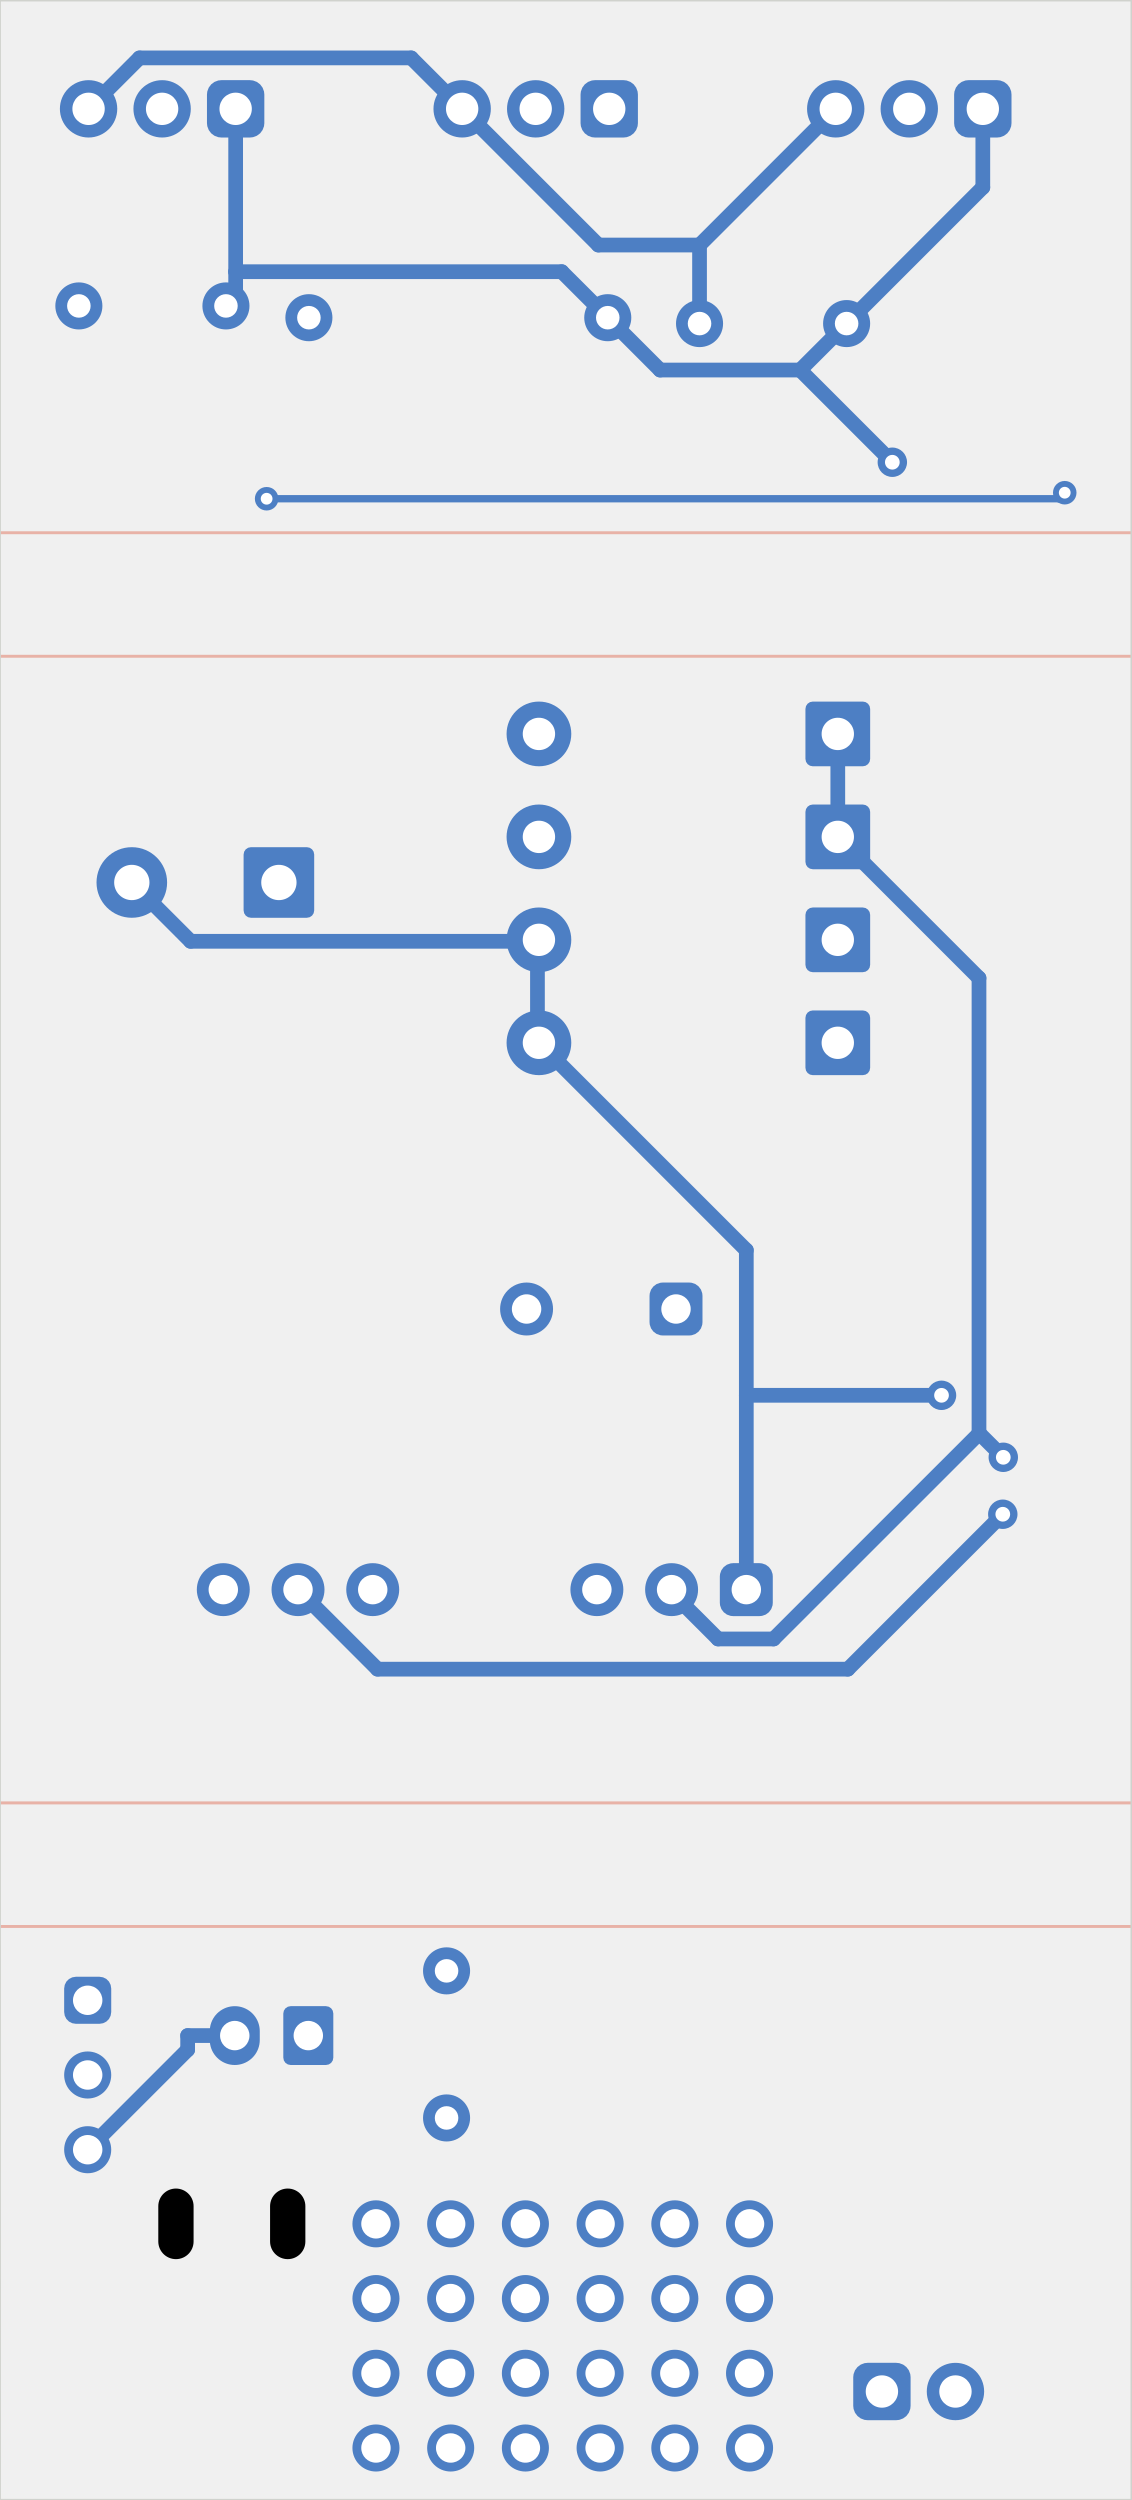
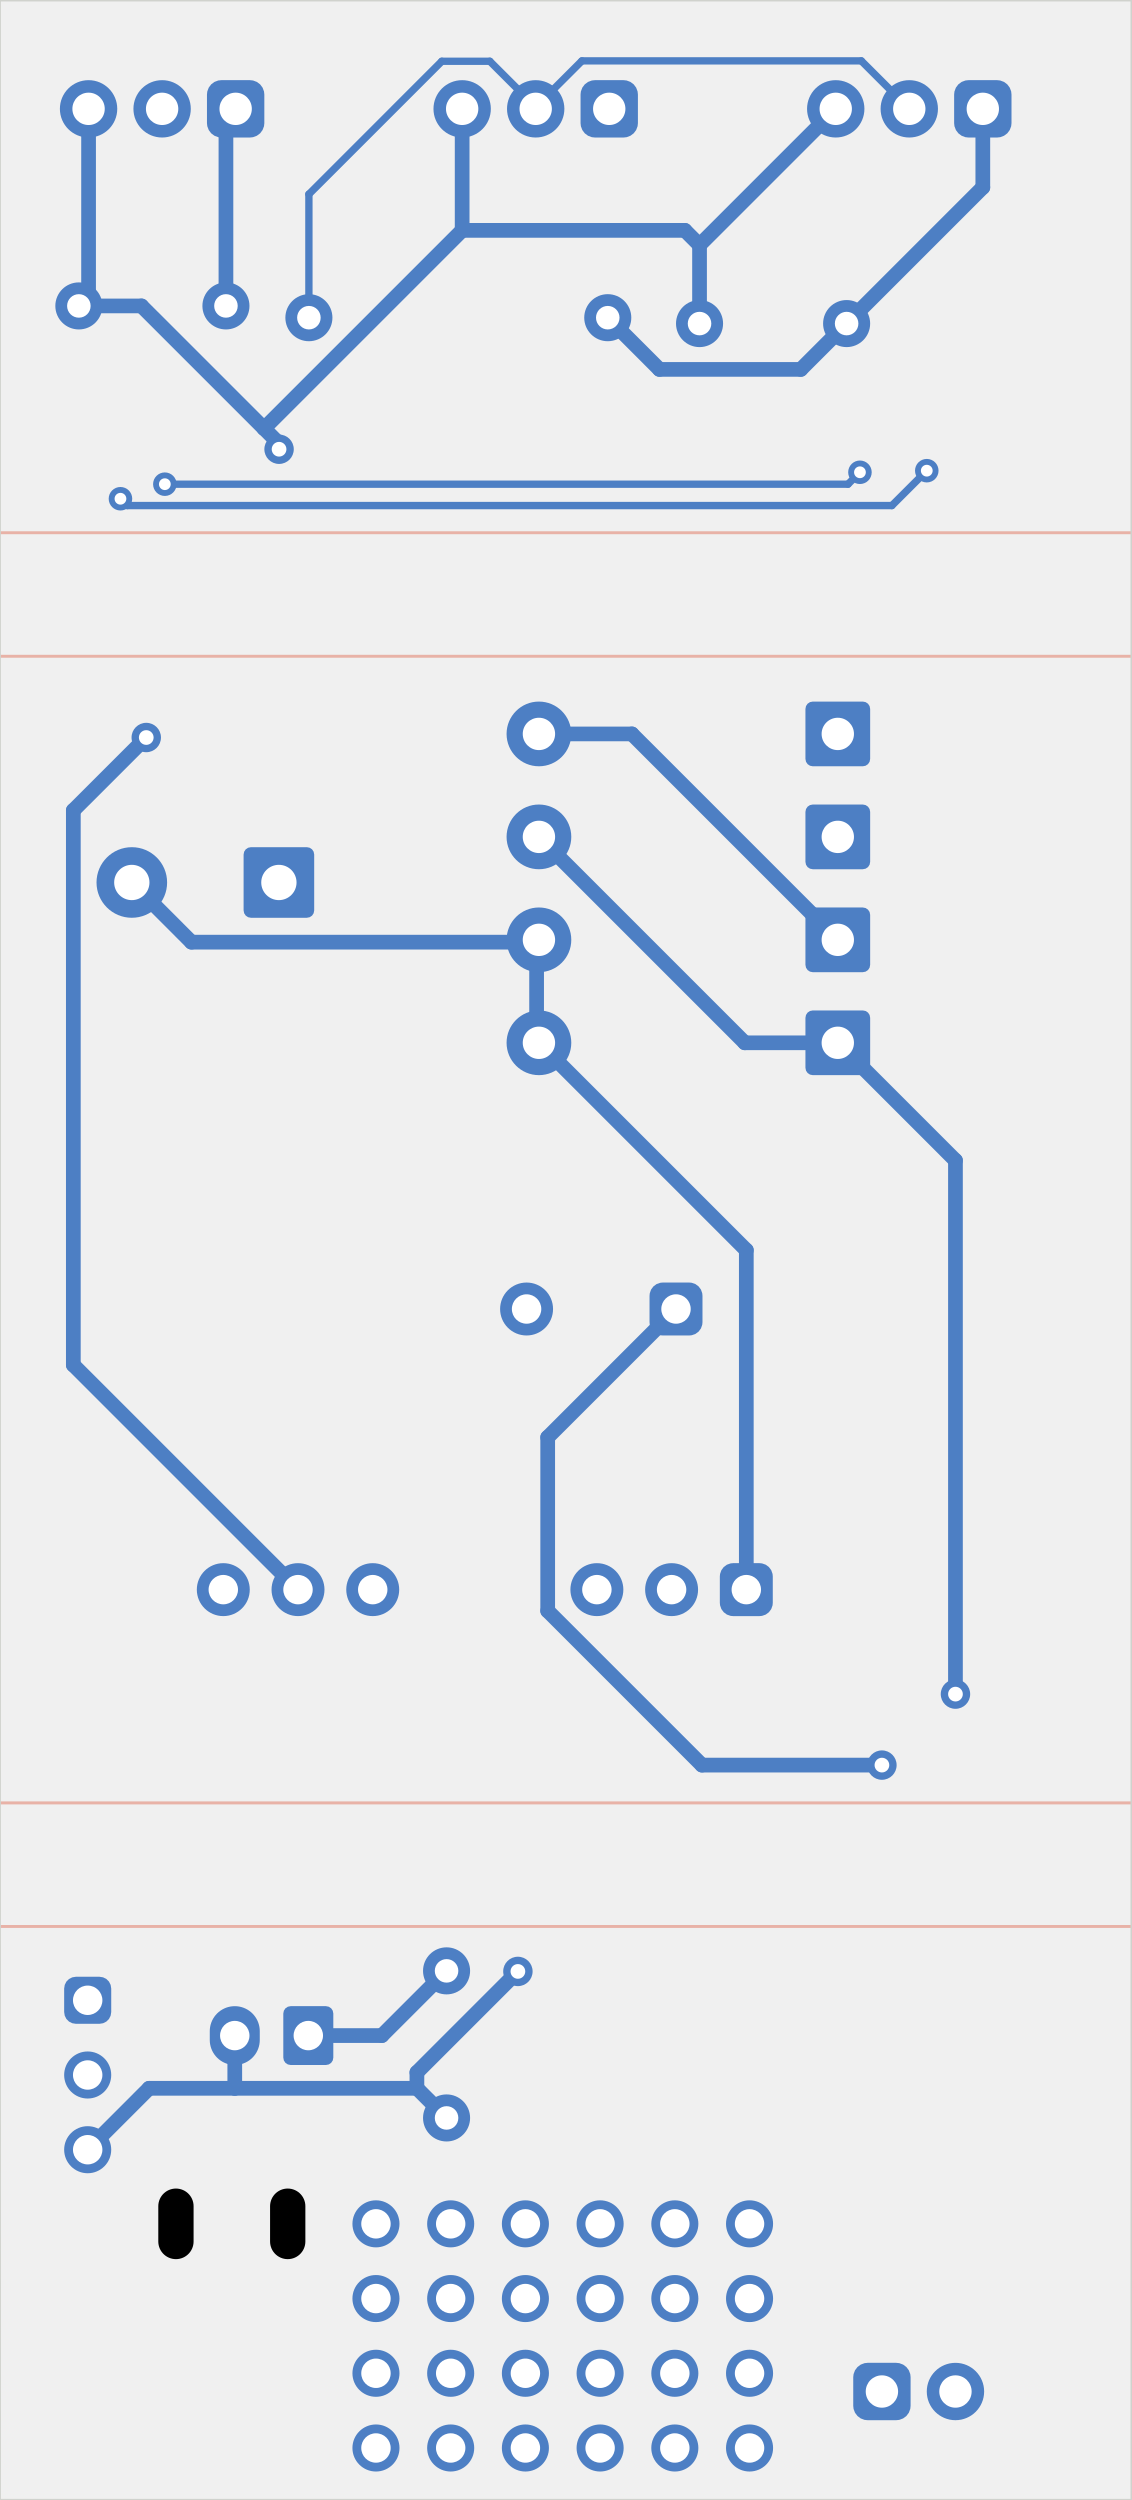
<svg xmlns="http://www.w3.org/2000/svg" version="1.1" width="38.481mm" height="84.988mm" viewBox="0 0 38.481 84.988">
  <g style="fill:#000000; fill-opacity:1;stroke:#000000; stroke-opacity:1; stroke-linecap:round; stroke-linejoin:round;" transform="translate(0 0) scale(1 1)">
- </g>
+     <path style="fill:#4D7FC4; fill-opacity:1; stroke:none;fill-rule:evenodd;" d="M 8.986,3.212 8.975,3.109 8.926,2.979 8.843,2.868 8.732,2.785 8.602,2.736 8.498,2.725 7.524,2.725 7.42,2.736 7.29,2.785 7.179,2.868 7.096,2.979 7.047,3.109 7.036,3.212 7.036,4.188 7.047,4.291 7.096,4.421 7.179,4.532 7.29,4.615 7.42,4.664 7.524,4.675 8.498,4.675 8.602,4.664 8.732,4.615 8.843,4.532 8.926,4.421 8.975,4.291 8.986,4.188 Z" />
+   </g>
  <g style="fill:#4D7FC4; fill-opacity:1; stroke:none;">
-     <circle cx="7.681" cy="10.4" r="0.8" />
-     <circle cx="2.681" cy="10.4" r="0.8" />
-     <path style="fill:#4D7FC4; fill-opacity:1; stroke:none;fill-rule:evenodd;" d="M 21.686,3.212 21.675,3.109 21.626,2.979 21.543,2.868 21.432,2.785 21.302,2.736 21.198,2.725 20.224,2.725 20.12,2.736 19.99,2.785 19.879,2.868 19.796,2.979 19.747,3.109 19.736,3.212 19.736,4.188 19.747,4.291 19.796,4.421 19.879,4.532 19.99,4.615 20.12,4.664 20.224,4.675 21.198,4.675 21.302,4.664 21.432,4.615 21.543,4.532 21.626,4.421 21.675,4.291 21.686,4.188 Z" />
-     <circle cx="18.211" cy="3.7" r="0.975" />
-     <circle cx="15.711" cy="3.7" r="0.975" />
+     <circle cx="5.511" cy="3.7" r="0.975" />
+     <circle cx="3.011" cy="3.7" r="0.975" />
+     <path style="fill:#4D7FC4; fill-opacity:1; stroke:none;fill-rule:evenodd;" d="M 3.781,67.6 3.761,67.476 3.705,67.365 3.616,67.276 3.505,67.22 3.381,67.2 2.581,67.2 2.457,67.22 2.346,67.276 2.257,67.365 2.201,67.476 2.181,67.6 2.181,68.4 2.201,68.524 2.257,68.635 2.346,68.724 2.457,68.78 2.581,68.8 3.381,68.8 3.505,68.78 3.616,68.724 3.705,68.635 3.761,68.524 3.781,68.4 Z" />
+     <circle cx="2.981" cy="70.54" r="0.8" />
+     <circle cx="2.981" cy="73.08" r="0.8" />
+     <circle cx="20.661" cy="10.8" r="0.8" />
+     <circle cx="10.501" cy="10.8" r="0.8" />
+     <path style="fill:#4D7FC4; fill-opacity:1; stroke:none;fill-rule:evenodd;" d="M 29.581,24.1 29.562,24.004 29.508,23.923 29.427,23.869 29.331,23.85 27.631,23.85 27.535,23.869 27.454,23.923 27.4,24.004 27.381,24.1 27.381,25.8 27.4,25.896 27.454,25.977 27.535,26.031 27.631,26.05 29.331,26.05 29.427,26.031 29.508,25.977 29.562,25.896 29.581,25.8 Z" />
+     <circle cx="18.321" cy="24.95" r="1.1" />
    <path style="fill:#4D7FC4; fill-opacity:1; stroke:none;fill-rule:evenodd;" d="M 34.386,3.212 34.375,3.109 34.326,2.979 34.243,2.868 34.132,2.785 34.002,2.736 33.898,2.725 32.923,2.725 32.82,2.736 32.69,2.785 32.579,2.868 32.496,2.979 32.447,3.109 32.436,3.212 32.436,4.188 32.447,4.291 32.496,4.421 32.579,4.532 32.69,4.615 32.82,4.664 32.923,4.675 33.898,4.675 34.002,4.664 34.132,4.615 34.243,4.532 34.326,4.421 34.375,4.291 34.386,4.188 Z" />
    <circle cx="30.911" cy="3.7" r="0.975" />
    <circle cx="28.411" cy="3.7" r="0.975" />
-     <path style="fill:#4D7FC4; fill-opacity:1; stroke:none;fill-rule:evenodd;" d="M 29.581,34.6 29.562,34.504 29.508,34.423 29.427,34.369 29.331,34.35 27.631,34.35 27.535,34.369 27.454,34.423 27.4,34.504 27.381,34.6 27.381,36.3 27.4,36.396 27.454,36.477 27.535,36.531 27.631,36.55 29.331,36.55 29.427,36.531 29.508,36.477 29.562,36.396 29.581,36.3 Z" />
-     <circle cx="18.321" cy="35.45" r="1.1" />
    <path style="fill:#4D7FC4; fill-opacity:1; stroke:none;fill-rule:evenodd;" d="M 23.881,44.05 23.873,43.966 23.829,43.84 23.749,43.732 23.641,43.652 23.515,43.608 23.431,43.6 22.531,43.6 22.447,43.608 22.321,43.652 22.213,43.732 22.133,43.84 22.089,43.966 22.081,44.05 22.081,44.95 22.089,45.034 22.133,45.16 22.213,45.268 22.321,45.348 22.447,45.392 22.531,45.4 23.431,45.4 23.515,45.392 23.641,45.348 23.749,45.268 23.829,45.16 23.873,45.034 23.881,44.95 Z" />
    <circle cx="17.901" cy="44.5" r="0.9" />
-     <path style="fill:#4D7FC4; fill-opacity:1; stroke:none;fill-rule:evenodd;" d="M 29.581,24.1 29.562,24.004 29.508,23.923 29.427,23.869 29.331,23.85 27.631,23.85 27.535,23.869 27.454,23.923 27.4,24.004 27.381,24.1 27.381,25.8 27.4,25.896 27.454,25.977 27.535,26.031 27.631,26.05 29.331,26.05 29.427,26.031 29.508,25.977 29.562,25.896 29.581,25.8 Z" />
-     <circle cx="18.321" cy="24.95" r="1.1" />
-     <path style="fill:#4D7FC4; fill-opacity:1; stroke:none;fill-rule:evenodd;" d="M 8.986,3.212 8.975,3.109 8.926,2.979 8.843,2.868 8.732,2.785 8.602,2.736 8.498,2.725 7.524,2.725 7.42,2.736 7.29,2.785 7.179,2.868 7.096,2.979 7.047,3.109 7.036,3.212 7.036,4.188 7.047,4.291 7.096,4.421 7.179,4.532 7.29,4.615 7.42,4.664 7.524,4.675 8.498,4.675 8.602,4.664 8.732,4.615 8.843,4.532 8.926,4.421 8.975,4.291 8.986,4.188 Z" />
-     <circle cx="5.511" cy="3.7" r="0.975" />
-     <circle cx="3.011" cy="3.7" r="0.975" />
-     <circle cx="15.181" cy="67" r="0.8" />
-     <circle cx="15.181" cy="72" r="0.8" />
-     <path style="fill:#4D7FC4; fill-opacity:1; stroke:none;fill-rule:evenodd;" d="M 29.581,27.6 29.562,27.504 29.508,27.423 29.427,27.369 29.331,27.35 27.631,27.35 27.535,27.369 27.454,27.423 27.4,27.504 27.381,27.6 27.381,29.3 27.4,29.396 27.454,29.477 27.535,29.531 27.631,29.55 29.331,29.55 29.427,29.531 29.508,29.477 29.562,29.396 29.581,29.3 Z" />
-     <circle cx="18.321" cy="28.45" r="1.1" />
-     <circle cx="20.661" cy="10.8" r="0.8" />
-     <circle cx="10.501" cy="10.8" r="0.8" />
    <path style="fill:#4D7FC4; fill-opacity:1; stroke:none;fill-rule:evenodd;" d="M 29.006,81.787 29.017,81.891 29.066,82.021 29.149,82.132 29.26,82.215 29.39,82.264 29.494,82.275 30.468,82.275 30.572,82.264 30.702,82.215 30.813,82.132 30.896,82.021 30.945,81.891 30.956,81.787 30.956,80.812 30.945,80.709 30.896,80.579 30.813,80.468 30.702,80.385 30.572,80.336 30.468,80.325 29.494,80.325 29.39,80.336 29.26,80.385 29.149,80.468 29.066,80.579 29.017,80.709 29.006,80.812 Z" />
    <circle cx="32.481" cy="81.3" r="0.975" />
-     <path style="fill:#4D7FC4; fill-opacity:1; stroke:none;fill-rule:evenodd;" d="M 10.681,29.05 10.662,28.954 10.608,28.873 10.527,28.819 10.431,28.8 8.531,28.8 8.435,28.819 8.354,28.873 8.3,28.954 8.281,29.05 8.281,30.95 8.3,31.046 8.354,31.127 8.435,31.181 8.531,31.2 10.431,31.2 10.527,31.181 10.608,31.127 10.662,31.046 10.681,30.95 Z" />
-     <circle cx="4.481" cy="30" r="1.2" />
-     <path style="fill:#4D7FC4; fill-opacity:1; stroke:none;fill-rule:evenodd;" d="M 3.781,67.6 3.761,67.476 3.705,67.365 3.616,67.276 3.505,67.22 3.381,67.2 2.581,67.2 2.457,67.22 2.346,67.276 2.257,67.365 2.201,67.476 2.181,67.6 2.181,68.4 2.201,68.524 2.257,68.635 2.346,68.724 2.457,68.78 2.581,68.8 3.381,68.8 3.505,68.78 3.616,68.724 3.705,68.635 3.761,68.524 3.781,68.4 Z" />
-     <circle cx="2.981" cy="70.54" r="0.8" />
-     <circle cx="2.981" cy="73.08" r="0.8" />
+     <path style="fill:#4D7FC4; fill-opacity:1; stroke:none;fill-rule:evenodd;" d="M 29.581,31.1 29.562,31.004 29.508,30.923 29.427,30.869 29.331,30.85 27.631,30.85 27.535,30.869 27.454,30.923 27.4,31.004 27.381,31.1 27.381,32.8 27.4,32.896 27.454,32.977 27.535,33.031 27.631,33.05 29.331,33.05 29.427,33.031 29.508,32.977 29.562,32.896 29.581,32.8 Z" />
+     <circle cx="18.321" cy="31.95" r="1.1" />
+     <circle cx="7.681" cy="10.4" r="0.8" />
+     <circle cx="2.681" cy="10.4" r="0.8" />
    <path style="fill:#4D7FC4; fill-opacity:1; stroke:none;fill-rule:evenodd;" d="M 26.271,53.59 26.263,53.506 26.219,53.38 26.139,53.272 26.031,53.192 25.905,53.148 25.821,53.14 24.921,53.14 24.837,53.148 24.711,53.192 24.603,53.272 24.523,53.38 24.479,53.506 24.471,53.59 24.471,54.49 24.479,54.574 24.523,54.7 24.603,54.808 24.711,54.888 24.837,54.932 24.921,54.94 25.821,54.94 25.905,54.932 26.031,54.888 26.139,54.808 26.219,54.7 26.263,54.574 26.271,54.49 Z" />
    <circle cx="22.831" cy="54.04" r="0.9" />
    <circle cx="20.291" cy="54.04" r="0.9" />
    <circle cx="12.671" cy="54.04" r="0.9" />
    <circle cx="10.131" cy="54.04" r="0.9" />
    <circle cx="7.591" cy="54.04" r="0.9" />
+     <path style="fill:#4D7FC4; fill-opacity:1; stroke:none;fill-rule:evenodd;" d="M 29.581,34.6 29.562,34.504 29.508,34.423 29.427,34.369 29.331,34.35 27.631,34.35 27.535,34.369 27.454,34.423 27.4,34.504 27.381,34.6 27.381,36.3 27.4,36.396 27.454,36.477 27.535,36.531 27.631,36.55 29.331,36.55 29.427,36.531 29.508,36.477 29.562,36.396 29.581,36.3 Z" />
+     <circle cx="18.321" cy="35.45" r="1.1" />
+     <path style="fill:#4D7FC4; fill-opacity:1; stroke:none;fill-rule:evenodd;" d="M 29.581,27.6 29.562,27.504 29.508,27.423 29.427,27.369 29.331,27.35 27.631,27.35 27.535,27.369 27.454,27.423 27.4,27.504 27.381,27.6 27.381,29.3 27.4,29.396 27.454,29.477 27.535,29.531 27.631,29.55 29.331,29.55 29.427,29.531 29.508,29.477 29.562,29.396 29.581,29.3 Z" />
+     <circle cx="18.321" cy="28.45" r="1.1" />
+     <circle cx="15.181" cy="67" r="0.8" />
+     <circle cx="15.181" cy="72" r="0.8" />
+     <path style="fill:#4D7FC4; fill-opacity:1; stroke:none;fill-rule:evenodd;" d="M 11.331,68.45 11.312,68.354 11.258,68.273 11.177,68.219 11.081,68.2 9.881,68.2 9.785,68.219 9.704,68.273 9.65,68.354 9.631,68.45 9.631,69.95 9.65,70.046 9.704,70.127 9.785,70.181 9.881,70.2 11.081,70.2 11.177,70.181 11.258,70.127 11.312,70.046 11.331,69.95 Z" />
+   </g>
+   <g style="fill:none;  stroke:#4D7FC4; stroke-width:1.7; stroke-opacity:1;  stroke-linecap:round; stroke-linejoin:round;">
+     <path d="M7.981 69.05 L7.981 69.35 " />
+     <path style="fill:#4D7FC4; fill-opacity:1; stroke:none;fill-rule:evenodd;" d="M 21.686,3.212 21.675,3.109 21.626,2.979 21.543,2.868 21.432,2.785 21.302,2.736 21.198,2.725 20.224,2.725 20.12,2.736 19.99,2.785 19.879,2.868 19.796,2.979 19.747,3.109 19.736,3.212 19.736,4.188 19.747,4.291 19.796,4.421 19.879,4.532 19.99,4.615 20.12,4.664 20.224,4.675 21.198,4.675 21.302,4.664 21.432,4.615 21.543,4.532 21.626,4.421 21.675,4.291 21.686,4.188 Z" />
+   </g>
+   <g style="fill:#4D7FC4; fill-opacity:1; stroke:none;">
+     <circle cx="18.211" cy="3.7" r="0.975" />
+     <circle cx="15.711" cy="3.7" r="0.975" />
    <circle cx="25.481" cy="75.6" r="0.8" />
    <circle cx="22.941" cy="75.6" r="0.8" />
    <circle cx="20.401" cy="75.6" r="0.8" />
    <circle cx="17.861" cy="75.6" r="0.8" />
    <circle cx="15.321" cy="75.6" r="0.8" />
    <circle cx="12.781" cy="75.6" r="0.8" />
    <circle cx="25.481" cy="78.14" r="0.8" />
    <circle cx="22.941" cy="78.14" r="0.8" />
    <circle cx="20.401" cy="78.14" r="0.8" />
    <circle cx="17.861" cy="78.14" r="0.8" />
    <circle cx="15.321" cy="78.14" r="0.8" />
    <circle cx="12.781" cy="78.14" r="0.8" />
    <circle cx="25.481" cy="80.68" r="0.8" />
    <circle cx="22.941" cy="80.68" r="0.8" />
    <circle cx="20.401" cy="80.68" r="0.8" />
    <circle cx="17.861" cy="80.68" r="0.8" />
    <circle cx="15.321" cy="80.68" r="0.8" />
    <circle cx="12.781" cy="80.68" r="0.8" />
    <circle cx="25.481" cy="83.22" r="0.8" />
    <circle cx="22.941" cy="83.22" r="0.8" />
    <circle cx="20.401" cy="83.22" r="0.8" />
    <circle cx="17.861" cy="83.22" r="0.8" />
    <circle cx="15.321" cy="83.22" r="0.8" />
    <circle cx="12.781" cy="83.22" r="0.8" />
    <circle cx="28.781" cy="11" r="0.8" />
    <circle cx="23.781" cy="11" r="0.8" />
-     <path style="fill:#4D7FC4; fill-opacity:1; stroke:none;fill-rule:evenodd;" d="M 11.331,68.45 11.312,68.354 11.258,68.273 11.177,68.219 11.081,68.2 9.881,68.2 9.785,68.219 9.704,68.273 9.65,68.354 9.631,68.45 9.631,69.95 9.65,70.046 9.704,70.127 9.785,70.181 9.881,70.2 11.081,70.2 11.177,70.181 11.258,70.127 11.312,70.046 11.331,69.95 Z" />
-   </g>
-   <g style="fill:none;  stroke:#4D7FC4; stroke-width:1.7; stroke-opacity:1;  stroke-linecap:round; stroke-linejoin:round;">
-     <path d="M7.981 69.05 L7.981 69.35 " />
-     <path style="fill:#4D7FC4; fill-opacity:1; stroke:none;fill-rule:evenodd;" d="M 29.581,31.1 29.562,31.004 29.508,30.923 29.427,30.869 29.331,30.85 27.631,30.85 27.535,30.869 27.454,30.923 27.4,31.004 27.381,31.1 27.381,32.8 27.4,32.896 27.454,32.977 27.535,33.031 27.631,33.05 29.331,33.05 29.427,33.031 29.508,32.977 29.562,32.896 29.581,32.8 Z" />
-   </g>
-   <g style="fill:#4D7FC4; fill-opacity:1; stroke:none;">
-     <circle cx="18.321" cy="31.95" r="1.1" />
-     <circle cx="30.335" cy="15.714" r="0.5" />
-     <circle cx="34.09" cy="51.477" r="0.5" />
-     <circle cx="36.196" cy="16.75" r="0.4" />
-     <circle cx="9.064" cy="16.955" r="0.4" />
-     <circle cx="34.107" cy="49.541" r="0.5" />
-     <circle cx="32.007" cy="47.434" r="0.5" />
+     <path style="fill:#4D7FC4; fill-opacity:1; stroke:none;fill-rule:evenodd;" d="M 10.681,29.05 10.662,28.954 10.608,28.873 10.527,28.819 10.431,28.8 8.531,28.8 8.435,28.819 8.354,28.873 8.3,28.954 8.281,29.05 8.281,30.95 8.3,31.046 8.354,31.127 8.435,31.181 8.531,31.2 10.431,31.2 10.527,31.181 10.608,31.127 10.662,31.046 10.681,30.95 Z" />
+     <circle cx="4.481" cy="30" r="1.2" />
+     <circle cx="9.487" cy="15.272" r="0.5" />
+     <circle cx="17.606" cy="67.019" r="0.5" />
+     <circle cx="4.972" cy="25.072" r="0.5" />
+     <circle cx="5.604" cy="16.46" r="0.4" />
+     <circle cx="29.234" cy="16.055" r="0.4" />
+     <circle cx="4.095" cy="16.955" r="0.4" />
+     <circle cx="31.506" cy="16.001" r="0.4" />
+     <circle cx="29.981" cy="60.005" r="0.5" />
+     <circle cx="32.481" cy="57.592" r="0.5" />
  </g>
  <g style="fill:none;  stroke:#4D7FC4; stroke-width:0.5; stroke-opacity:1;  stroke-linecap:round; stroke-linejoin:round;">
-     <path d="M20.661 10.8 L19.097 9.236 " />
-     <path d="M33.411 3.7 L33.411 6.37 " />
-     <path d="M8.011 3.7 L8.011 9.236 " />
-     <path d="M33.411 6.37 L28.781 11 " />
-     <path d="M22.441 12.58 L27.201 12.58 " />
-     <path d="M20.661 10.8 L22.441 12.58 " />
-     <path d="M27.201 12.58 L30.335 15.714 " />
-     <path d="M30.335 15.714 L30.335 15.714 " />
-     <path d="M8.011 10.07 L7.681 10.4 " />
-     <path d="M27.201 12.58 L28.781 11 " />
-     <path d="M8.011 9.236 L8.011 10.07 " />
-     <path d="M19.097 9.236 L8.011 9.236 " />
-     <path d="M7.981 69.2 L6.379 69.2 " />
-     <path d="M12.834 56.743 L28.824 56.743 " />
-     <path d="M6.379 69.682 L2.981 73.08 " />
-     <path d="M6.379 69.2 L6.379 69.682 " />
-     <path d="M28.411 3.7 L23.781 8.33 " />
-     <path d="M23.781 8.33 L23.781 11 " />
-     <path d="M3.011 3.7 L4.742 1.969 " />
-     <path d="M10.131 54.04 L12.834 56.743 " />
-     <path d="M15.711 3.7 L20.341 8.33 " />
-     <path d="M20.341 8.33 L23.781 8.33 " />
-     <path d="M13.98 1.969 L15.711 3.7 " />
-     <path d="M4.742 1.969 L13.98 1.969 " />
-     <path d="M28.824 56.743 L34.09 51.477 " />
+     <path d="M33.411 6.37 L33.411 3.7 " />
+     <path d="M7.681 10.4 L7.681 4.03 " />
+     <path d="M28.781 11 L33.411 6.37 " />
+     <path d="M7.681 4.03 L8.011 3.7 " />
+     <path d="M27.223 12.558 L28.781 11 " />
+     <path d="M22.419 12.558 L27.223 12.558 " />
+     <path d="M20.661 10.8 L22.419 12.558 " />
+     <path d="M2.493 27.55 L2.493 46.402 " />
+     <path d="M7.981 70.992 L14.173 70.992 " />
+     <path d="M3.011 10.4 L2.681 10.4 " />
+     <path d="M23.781 11 L23.781 8.33 " />
+     <path d="M23.781 8.33 L28.411 3.7 " />
+     <path d="M14.173 70.992 L14.173 70.452 " />
+     <path d="M3.011 10.4 L4.809 10.4 " />
+     <path d="M7.981 69.2 L7.981 70.952 " />
+     <path d="M14.173 70.992 L15.181 72 " />
+     <path d="M8.976 14.566 L9.487 15.078 " />
+     <path d="M4.809 10.4 L8.976 14.566 " />
+     <path d="M15.711 7.831 L23.282 7.831 " />
+     <path d="M3.011 10.4 L3.011 3.7 " />
+     <path d="M9.487 15.078 L9.487 15.272 " />
+     <path d="M23.282 7.831 L23.781 8.33 " />
+     <path d="M7.981 70.952 L7.981 70.992 " />
+     <path d="M5.069 70.992 L2.981 73.08 " />
+     <path d="M2.493 46.402 L10.131 54.04 " />
+     <path d="M8.976 14.566 L15.711 7.831 " />
+     <path d="M15.711 7.831 L15.711 3.7 " />
+     <path d="M4.972 25.072 L2.493 27.55 " />
+     <path d="M7.981 70.992 L5.069 70.992 " />
+     <path d="M14.173 70.452 L17.606 67.019 " />
  </g>
  <g style="fill:none;  stroke:#4D7FC4; stroke-width:0.25; stroke-opacity:1;  stroke-linecap:round; stroke-linejoin:round;">
-     <path d="M35.991 16.955 L9.064 16.955 " />
-     <path d="M36.196 16.75 L35.991 16.955 " />
+     <path d="M28.828 16.46 L5.604 16.46 " />
+     <path d="M29.234 16.055 L28.828 16.46 " />
+     <path d="M30.32 17.187 L4.327 17.187 " />
+     <path d="M31.506 16.001 L30.32 17.187 " />
+     <path d="M4.327 17.187 L4.095 16.955 " />
+     <path d="M19.782 2.07 L18.211 3.641 " />
+     <path d="M30.911 3.7 L29.281 2.07 " />
+     <path d="M29.281 2.07 L19.782 2.07 " />
+     <path d="M10.501 6.601 L10.501 10.8 " />
+     <path d="M15.019 2.083 L10.501 6.601 " />
+     <path d="M16.652 2.083 L15.019 2.083 " />
+     <path d="M18.211 3.641 L16.652 2.083 " />
+     <path d="M18.211 3.7 L18.211 3.641 " />
  </g>
  <g style="fill:none;  stroke:#4D7FC4; stroke-width:0.5; stroke-opacity:1;  stroke-linecap:round; stroke-linejoin:round;">
-     <path d="M33.281 48.736 L33.301 48.736 " />
-     <path d="M33.301 48.736 L34.107 49.541 " />
-     <path d="M22.831 54.139 L22.831 54.04 " />
-     <path d="M33.281 48.736 L26.299 55.717 " />
-     <path d="M28.481 28.45 L33.281 33.25 " />
-     <path d="M33.281 33.25 L33.281 48.736 " />
-     <path d="M28.481 24.95 L28.481 28.45 " />
-     <path d="M24.41 55.717 L22.831 54.139 " />
-     <path d="M26.299 55.717 L24.41 55.717 " />
-     <path d="M25.371 47.434 L32.007 47.434 " />
-     <path d="M25.371 54.04 L25.371 47.434 " />
+     <path d="M28.481 31.95 L21.481 24.95 " />
+     <path d="M21.481 24.95 L18.321 24.95 " />
+     <path d="M18.619 54.761 L23.863 60.005 " />
+     <path d="M18.619 48.862 L18.619 54.761 " />
+     <path d="M23.863 60.005 L29.981 60.005 " />
+     <path d="M22.981 44.5 L18.619 48.862 " />
+     <path d="M29.981 60.005 L29.981 60.005 " />
+     <path d="M28.481 35.45 L32.481 39.45 " />
+     <path d="M25.321 35.45 L28.481 35.45 " />
+     <path d="M18.321 28.45 L25.321 35.45 " />
+     <path d="M32.481 39.45 L32.481 57.592 " />
+     <path d="M25.371 54.04 L25.371 42.5 " />
+     <path d="M18.242 32.029 L18.242 35.371 " />
+     <path d="M6.51 32.029 L18.242 32.029 " />
    <path d="M25.371 42.5 L18.321 35.45 " />
-     <path d="M25.371 47.434 L25.371 42.5 " />
-     <path d="M18.271 32 L6.481 32 " />
-     <path d="M6.481 32 L4.481 30 " />
-     <path d="M18.321 35.45 L18.271 35.4 " />
-     <path d="M18.321 31.95 L18.271 32 " />
-     <path d="M18.271 35.4 L18.271 32 " />
+     <path d="M18.242 35.371 L18.321 35.45 " />
+     <path d="M4.481 30 L6.51 32.029 " />
+     <path d="M18.242 32.029 L18.321 31.95 " />
+     <path d="M10.481 69.2 L12.981 69.2 " />
+     <path d="M12.981 69.2 L15.181 67 " />
  </g>
  <g style="fill:none;  stroke:#E8B2A7; stroke-width:0.1; stroke-opacity:1;  stroke-linecap:round; stroke-linejoin:round;">
    <path d="M38.481 18.11 L-0.019 18.11 " />
    <path d="M38.481 22.31 L-0.019 22.31 " />
    <path d="M38.481 61.29 L-0.019 61.29 " />
    <path d="M38.481 65.49 L-0.019 65.49 " />
    <path style="fill:none;  stroke:#D0D2CD; stroke-width:0.1; stroke-opacity:1;  stroke-linecap:round; stroke-linejoin:round;fill:none" d="M 38.481,0 -0.019,0 -0.019,85 38.481,85 Z" />
  </g>
  <g style="fill:#FFFFFF; fill-opacity:1; stroke:none;">
-     <circle cx="30.335" cy="15.714" r="0.25" />
-     <circle cx="34.09" cy="51.477" r="0.25" />
-     <circle cx="36.196" cy="16.75" r="0.2" />
-     <circle cx="9.064" cy="16.955" r="0.2" />
-     <circle cx="34.107" cy="49.541" r="0.25" />
-     <circle cx="32.007" cy="47.434" r="0.25" />
+     <circle cx="9.487" cy="15.272" r="0.25" />
+     <circle cx="17.606" cy="67.019" r="0.25" />
+     <circle cx="4.972" cy="25.072" r="0.25" />
+     <circle cx="5.604" cy="16.46" r="0.2" />
+     <circle cx="29.234" cy="16.055" r="0.2" />
+     <circle cx="4.095" cy="16.955" r="0.2" />
+     <circle cx="31.506" cy="16.001" r="0.2" />
+     <circle cx="29.981" cy="60.005" r="0.25" />
+     <circle cx="32.481" cy="57.592" r="0.25" />
+   </g>
+   <g style="fill:#FFFFFF; fill-opacity:1; stroke:none;">
+     <circle cx="8.011" cy="3.7" r="0.55" />
+   </g>
+   <g style="fill:#FFFFFF; fill-opacity:1; stroke:none;">
+     <circle cx="5.511" cy="3.7" r="0.55" />
+   </g>
+   <g style="fill:#FFFFFF; fill-opacity:1; stroke:none;">
+     <circle cx="3.011" cy="3.7" r="0.55" />
+   </g>
+   <g style="fill:#FFFFFF; fill-opacity:1; stroke:none;">
+     <circle cx="2.981" cy="68" r="0.5" />
+   </g>
+   <g style="fill:#FFFFFF; fill-opacity:1; stroke:none;">
+     <circle cx="2.981" cy="70.54" r="0.5" />
+   </g>
+   <g style="fill:#FFFFFF; fill-opacity:1; stroke:none;">
+     <circle cx="2.981" cy="73.08" r="0.5" />
+   </g>
+   <g style="fill:#FFFFFF; fill-opacity:1; stroke:none;">
+     <circle cx="20.661" cy="10.8" r="0.4" />
+   </g>
+   <g style="fill:#FFFFFF; fill-opacity:1; stroke:none;">
+     <circle cx="10.501" cy="10.8" r="0.4" />
+   </g>
+   <g style="fill:#FFFFFF; fill-opacity:1; stroke:none;">
+     <circle cx="28.481" cy="24.95" r="0.55" />
+   </g>
+   <g style="fill:#FFFFFF; fill-opacity:1; stroke:none;">
+     <circle cx="18.321" cy="24.95" r="0.55" />
+   </g>
+   <g style="fill:#FFFFFF; fill-opacity:1; stroke:none;">
+     <circle cx="33.411" cy="3.7" r="0.55" />
+   </g>
+   <g style="fill:#FFFFFF; fill-opacity:1; stroke:none;">
+     <circle cx="30.911" cy="3.7" r="0.55" />
+   </g>
+   <g style="fill:#FFFFFF; fill-opacity:1; stroke:none;">
+     <circle cx="28.411" cy="3.7" r="0.55" />
+   </g>
+   <g style="fill:#FFFFFF; fill-opacity:1; stroke:none;">
+     <circle cx="22.981" cy="44.5" r="0.5" />
+   </g>
+   <g style="fill:#FFFFFF; fill-opacity:1; stroke:none;">
+     <circle cx="17.901" cy="44.5" r="0.5" />
+   </g>
+   <g style="fill:#FFFFFF; fill-opacity:1; stroke:none;">
+     <circle cx="29.981" cy="81.3" r="0.55" />
+   </g>
+   <g style="fill:#FFFFFF; fill-opacity:1; stroke:none;">
+     <circle cx="32.481" cy="81.3" r="0.55" />
+   </g>
+   <g style="fill:#FFFFFF; fill-opacity:1; stroke:none;">
+     <circle cx="28.481" cy="31.95" r="0.55" />
+   </g>
+   <g style="fill:#FFFFFF; fill-opacity:1; stroke:none;">
+     <circle cx="18.321" cy="31.95" r="0.55" />
  </g>
  <g style="fill:#FFFFFF; fill-opacity:1; stroke:none;">
    <circle cx="7.681" cy="10.4" r="0.4" />
  </g>
  <g style="fill:#FFFFFF; fill-opacity:1; stroke:none;">
    <circle cx="2.681" cy="10.4" r="0.4" />
  </g>
  <g style="fill:#FFFFFF; fill-opacity:1; stroke:none;">
+     <circle cx="25.371" cy="54.04" r="0.5" />
+   </g>
+   <g style="fill:#FFFFFF; fill-opacity:1; stroke:none;">
+     <circle cx="22.831" cy="54.04" r="0.5" />
+   </g>
+   <g style="fill:#FFFFFF; fill-opacity:1; stroke:none;">
+     <circle cx="20.291" cy="54.04" r="0.5" />
+   </g>
+   <g style="fill:#FFFFFF; fill-opacity:1; stroke:none;">
+     <circle cx="12.671" cy="54.04" r="0.5" />
+   </g>
+   <g style="fill:#FFFFFF; fill-opacity:1; stroke:none;">
+     <circle cx="10.131" cy="54.04" r="0.5" />
+   </g>
+   <g style="fill:#FFFFFF; fill-opacity:1; stroke:none;">
+     <circle cx="7.591" cy="54.04" r="0.5" />
+   </g>
+   <g style="fill:#FFFFFF; fill-opacity:1; stroke:none;">
+     <circle cx="28.481" cy="35.45" r="0.55" />
+   </g>
+   <g style="fill:#FFFFFF; fill-opacity:1; stroke:none;">
+     <circle cx="18.321" cy="35.45" r="0.55" />
+   </g>
+   <g style="fill:#FFFFFF; fill-opacity:1; stroke:none;">
+     <circle cx="28.481" cy="28.45" r="0.55" />
+   </g>
+   <g style="fill:#FFFFFF; fill-opacity:1; stroke:none;">
+     <circle cx="18.321" cy="28.45" r="0.55" />
+   </g>
+   <g style="fill:#FFFFFF; fill-opacity:1; stroke:none;">
+     <circle cx="15.181" cy="67" r="0.4" />
+   </g>
+   <g style="fill:#FFFFFF; fill-opacity:1; stroke:none;">
+     <circle cx="15.181" cy="72" r="0.4" />
+   </g>
+   <g style="fill:#FFFFFF; fill-opacity:1; stroke:none;">
+     <circle cx="10.481" cy="69.2" r="0.5" />
+   </g>
+   <g style="fill:#FFFFFF; fill-opacity:1; stroke:none;">
+     <circle cx="7.981" cy="69.2" r="0.5" />
+   </g>
+   <g style="fill:#FFFFFF; fill-opacity:1; stroke:none;">
    <circle cx="20.711" cy="3.7" r="0.55" />
  </g>
  <g style="fill:#FFFFFF; fill-opacity:1; stroke:none;">
    <circle cx="18.211" cy="3.7" r="0.55" />
  </g>
  <g style="fill:#FFFFFF; fill-opacity:1; stroke:none;">
    <circle cx="15.711" cy="3.7" r="0.55" />
  </g>
  <g style="fill:#FFFFFF; fill-opacity:1; stroke:none;">
-     <circle cx="33.411" cy="3.7" r="0.55" />
-   </g>
-   <g style="fill:#FFFFFF; fill-opacity:1; stroke:none;">
-     <circle cx="30.911" cy="3.7" r="0.55" />
-   </g>
-   <g style="fill:#FFFFFF; fill-opacity:1; stroke:none;">
-     <circle cx="28.411" cy="3.7" r="0.55" />
-   </g>
-   <g style="fill:#FFFFFF; fill-opacity:1; stroke:none;">
-     <circle cx="28.481" cy="35.45" r="0.55" />
-   </g>
-   <g style="fill:#FFFFFF; fill-opacity:1; stroke:none;">
-     <circle cx="18.321" cy="35.45" r="0.55" />
+     <circle cx="25.481" cy="75.6" r="0.5" />
+   </g>
+   <g style="fill:#FFFFFF; fill-opacity:1; stroke:none;">
+     <circle cx="22.941" cy="75.6" r="0.5" />
+   </g>
+   <g style="fill:#FFFFFF; fill-opacity:1; stroke:none;">
+     <circle cx="20.401" cy="75.6" r="0.5" />
+   </g>
+   <g style="fill:#FFFFFF; fill-opacity:1; stroke:none;">
+     <circle cx="17.861" cy="75.6" r="0.5" />
+   </g>
+   <g style="fill:#FFFFFF; fill-opacity:1; stroke:none;">
+     <circle cx="15.321" cy="75.6" r="0.5" />
+   </g>
+   <g style="fill:#FFFFFF; fill-opacity:1; stroke:none;">
+     <circle cx="12.781" cy="75.6" r="0.5" />
+   </g>
+   <g style="fill:#FFFFFF; fill-opacity:1; stroke:none;">
+     <circle cx="25.481" cy="78.14" r="0.5" />
+   </g>
+   <g style="fill:#FFFFFF; fill-opacity:1; stroke:none;">
+     <circle cx="22.941" cy="78.14" r="0.5" />
+   </g>
+   <g style="fill:#FFFFFF; fill-opacity:1; stroke:none;">
+     <circle cx="20.401" cy="78.14" r="0.5" />
+   </g>
+   <g style="fill:#FFFFFF; fill-opacity:1; stroke:none;">
+     <circle cx="17.861" cy="78.14" r="0.5" />
+   </g>
+   <g style="fill:#FFFFFF; fill-opacity:1; stroke:none;">
+     <circle cx="15.321" cy="78.14" r="0.5" />
+   </g>
+   <g style="fill:#FFFFFF; fill-opacity:1; stroke:none;">
+     <circle cx="12.781" cy="78.14" r="0.5" />
+   </g>
+   <g style="fill:#FFFFFF; fill-opacity:1; stroke:none;">
+     <circle cx="25.481" cy="80.68" r="0.5" />
+   </g>
+   <g style="fill:#FFFFFF; fill-opacity:1; stroke:none;">
+     <circle cx="22.941" cy="80.68" r="0.5" />
+   </g>
+   <g style="fill:#FFFFFF; fill-opacity:1; stroke:none;">
+     <circle cx="20.401" cy="80.68" r="0.5" />
+   </g>
+   <g style="fill:#FFFFFF; fill-opacity:1; stroke:none;">
+     <circle cx="17.861" cy="80.68" r="0.5" />
+   </g>
+   <g style="fill:#FFFFFF; fill-opacity:1; stroke:none;">
+     <circle cx="15.321" cy="80.68" r="0.5" />
+   </g>
+   <g style="fill:#FFFFFF; fill-opacity:1; stroke:none;">
+     <circle cx="12.781" cy="80.68" r="0.5" />
+   </g>
+   <g style="fill:#FFFFFF; fill-opacity:1; stroke:none;">
+     <circle cx="25.481" cy="83.22" r="0.5" />
+   </g>
+   <g style="fill:#FFFFFF; fill-opacity:1; stroke:none;">
+     <circle cx="22.941" cy="83.22" r="0.5" />
+   </g>
+   <g style="fill:#FFFFFF; fill-opacity:1; stroke:none;">
+     <circle cx="20.401" cy="83.22" r="0.5" />
+   </g>
+   <g style="fill:#FFFFFF; fill-opacity:1; stroke:none;">
+     <circle cx="17.861" cy="83.22" r="0.5" />
+   </g>
+   <g style="fill:#FFFFFF; fill-opacity:1; stroke:none;">
+     <circle cx="15.321" cy="83.22" r="0.5" />
+   </g>
+   <g style="fill:#FFFFFF; fill-opacity:1; stroke:none;">
+     <circle cx="12.781" cy="83.22" r="0.5" />
+   </g>
+   <g style="fill:#FFFFFF; fill-opacity:1; stroke:none;">
+     <circle cx="28.781" cy="11" r="0.4" />
+   </g>
+   <g style="fill:#FFFFFF; fill-opacity:1; stroke:none;">
+     <circle cx="23.781" cy="11" r="0.4" />
  </g>
  <g style="fill:none;  stroke:#000000; stroke-width:1.2; stroke-opacity:1;  stroke-linecap:round; stroke-linejoin:round;">
    <path d="M9.781 75 L9.781 76.2 " />
    <path d="M5.981 75 L5.981 76.2 " />
  </g>
  <g style="fill:#FFFFFF; fill-opacity:1; stroke:none;">
-     <circle cx="22.981" cy="44.5" r="0.5" />
-   </g>
-   <g style="fill:#FFFFFF; fill-opacity:1; stroke:none;">
-     <circle cx="17.901" cy="44.5" r="0.5" />
-   </g>
-   <g style="fill:#FFFFFF; fill-opacity:1; stroke:none;">
-     <circle cx="28.481" cy="24.95" r="0.55" />
-   </g>
-   <g style="fill:#FFFFFF; fill-opacity:1; stroke:none;">
-     <circle cx="18.321" cy="24.95" r="0.55" />
-   </g>
-   <g style="fill:#FFFFFF; fill-opacity:1; stroke:none;">
-     <circle cx="8.011" cy="3.7" r="0.55" />
-   </g>
-   <g style="fill:#FFFFFF; fill-opacity:1; stroke:none;">
-     <circle cx="5.511" cy="3.7" r="0.55" />
-   </g>
-   <g style="fill:#FFFFFF; fill-opacity:1; stroke:none;">
-     <circle cx="3.011" cy="3.7" r="0.55" />
-   </g>
-   <g style="fill:#FFFFFF; fill-opacity:1; stroke:none;">
-     <circle cx="15.181" cy="67" r="0.4" />
-   </g>
-   <g style="fill:#FFFFFF; fill-opacity:1; stroke:none;">
-     <circle cx="15.181" cy="72" r="0.4" />
-   </g>
-   <g style="fill:#FFFFFF; fill-opacity:1; stroke:none;">
-     <circle cx="28.481" cy="28.45" r="0.55" />
-   </g>
-   <g style="fill:#FFFFFF; fill-opacity:1; stroke:none;">
-     <circle cx="18.321" cy="28.45" r="0.55" />
-   </g>
-   <g style="fill:#FFFFFF; fill-opacity:1; stroke:none;">
-     <circle cx="20.661" cy="10.8" r="0.4" />
-   </g>
-   <g style="fill:#FFFFFF; fill-opacity:1; stroke:none;">
-     <circle cx="10.501" cy="10.8" r="0.4" />
-   </g>
-   <g style="fill:#FFFFFF; fill-opacity:1; stroke:none;">
-     <circle cx="29.981" cy="81.3" r="0.55" />
-   </g>
-   <g style="fill:#FFFFFF; fill-opacity:1; stroke:none;">
-     <circle cx="32.481" cy="81.3" r="0.55" />
-   </g>
-   <g style="fill:#FFFFFF; fill-opacity:1; stroke:none;">
    <circle cx="9.481" cy="30" r="0.6" />
  </g>
  <g style="fill:#FFFFFF; fill-opacity:1; stroke:none;">
    <circle cx="4.481" cy="30" r="0.6" />
  </g>
-   <g style="fill:#FFFFFF; fill-opacity:1; stroke:none;">
-     <circle cx="2.981" cy="68" r="0.5" />
-   </g>
-   <g style="fill:#FFFFFF; fill-opacity:1; stroke:none;">
-     <circle cx="2.981" cy="70.54" r="0.5" />
-   </g>
-   <g style="fill:#FFFFFF; fill-opacity:1; stroke:none;">
-     <circle cx="2.981" cy="73.08" r="0.5" />
-   </g>
-   <g style="fill:#FFFFFF; fill-opacity:1; stroke:none;">
-     <circle cx="25.371" cy="54.04" r="0.5" />
-   </g>
-   <g style="fill:#FFFFFF; fill-opacity:1; stroke:none;">
-     <circle cx="22.831" cy="54.04" r="0.5" />
-   </g>
-   <g style="fill:#FFFFFF; fill-opacity:1; stroke:none;">
-     <circle cx="20.291" cy="54.04" r="0.5" />
-   </g>
-   <g style="fill:#FFFFFF; fill-opacity:1; stroke:none;">
-     <circle cx="12.671" cy="54.04" r="0.5" />
-   </g>
-   <g style="fill:#FFFFFF; fill-opacity:1; stroke:none;">
-     <circle cx="10.131" cy="54.04" r="0.5" />
-   </g>
-   <g style="fill:#FFFFFF; fill-opacity:1; stroke:none;">
-     <circle cx="7.591" cy="54.04" r="0.5" />
-   </g>
-   <g style="fill:#FFFFFF; fill-opacity:1; stroke:none;">
-     <circle cx="25.481" cy="75.6" r="0.5" />
-   </g>
-   <g style="fill:#FFFFFF; fill-opacity:1; stroke:none;">
-     <circle cx="22.941" cy="75.6" r="0.5" />
-   </g>
-   <g style="fill:#FFFFFF; fill-opacity:1; stroke:none;">
-     <circle cx="20.401" cy="75.6" r="0.5" />
-   </g>
-   <g style="fill:#FFFFFF; fill-opacity:1; stroke:none;">
-     <circle cx="17.861" cy="75.6" r="0.5" />
-   </g>
-   <g style="fill:#FFFFFF; fill-opacity:1; stroke:none;">
-     <circle cx="15.321" cy="75.6" r="0.5" />
-   </g>
-   <g style="fill:#FFFFFF; fill-opacity:1; stroke:none;">
-     <circle cx="12.781" cy="75.6" r="0.5" />
-   </g>
-   <g style="fill:#FFFFFF; fill-opacity:1; stroke:none;">
-     <circle cx="25.481" cy="78.14" r="0.5" />
-   </g>
-   <g style="fill:#FFFFFF; fill-opacity:1; stroke:none;">
-     <circle cx="22.941" cy="78.14" r="0.5" />
-   </g>
-   <g style="fill:#FFFFFF; fill-opacity:1; stroke:none;">
-     <circle cx="20.401" cy="78.14" r="0.5" />
-   </g>
-   <g style="fill:#FFFFFF; fill-opacity:1; stroke:none;">
-     <circle cx="17.861" cy="78.14" r="0.5" />
-   </g>
-   <g style="fill:#FFFFFF; fill-opacity:1; stroke:none;">
-     <circle cx="15.321" cy="78.14" r="0.5" />
-   </g>
-   <g style="fill:#FFFFFF; fill-opacity:1; stroke:none;">
-     <circle cx="12.781" cy="78.14" r="0.5" />
-   </g>
-   <g style="fill:#FFFFFF; fill-opacity:1; stroke:none;">
-     <circle cx="25.481" cy="80.68" r="0.5" />
-   </g>
-   <g style="fill:#FFFFFF; fill-opacity:1; stroke:none;">
-     <circle cx="22.941" cy="80.68" r="0.5" />
-   </g>
-   <g style="fill:#FFFFFF; fill-opacity:1; stroke:none;">
-     <circle cx="20.401" cy="80.68" r="0.5" />
-   </g>
-   <g style="fill:#FFFFFF; fill-opacity:1; stroke:none;">
-     <circle cx="17.861" cy="80.68" r="0.5" />
-   </g>
-   <g style="fill:#FFFFFF; fill-opacity:1; stroke:none;">
-     <circle cx="15.321" cy="80.68" r="0.5" />
-   </g>
-   <g style="fill:#FFFFFF; fill-opacity:1; stroke:none;">
-     <circle cx="12.781" cy="80.68" r="0.5" />
-   </g>
-   <g style="fill:#FFFFFF; fill-opacity:1; stroke:none;">
-     <circle cx="25.481" cy="83.22" r="0.5" />
-   </g>
-   <g style="fill:#FFFFFF; fill-opacity:1; stroke:none;">
-     <circle cx="22.941" cy="83.22" r="0.5" />
-   </g>
-   <g style="fill:#FFFFFF; fill-opacity:1; stroke:none;">
-     <circle cx="20.401" cy="83.22" r="0.5" />
-   </g>
-   <g style="fill:#FFFFFF; fill-opacity:1; stroke:none;">
-     <circle cx="17.861" cy="83.22" r="0.5" />
-   </g>
-   <g style="fill:#FFFFFF; fill-opacity:1; stroke:none;">
-     <circle cx="15.321" cy="83.22" r="0.5" />
-   </g>
-   <g style="fill:#FFFFFF; fill-opacity:1; stroke:none;">
-     <circle cx="12.781" cy="83.22" r="0.5" />
-   </g>
-   <g style="fill:#FFFFFF; fill-opacity:1; stroke:none;">
-     <circle cx="28.781" cy="11" r="0.4" />
-   </g>
-   <g style="fill:#FFFFFF; fill-opacity:1; stroke:none;">
-     <circle cx="23.781" cy="11" r="0.4" />
-   </g>
-   <g style="fill:#FFFFFF; fill-opacity:1; stroke:none;">
-     <circle cx="10.481" cy="69.2" r="0.5" />
-   </g>
-   <g style="fill:#FFFFFF; fill-opacity:1; stroke:none;">
-     <circle cx="7.981" cy="69.2" r="0.5" />
-   </g>
-   <g style="fill:#FFFFFF; fill-opacity:1; stroke:none;">
-     <circle cx="28.481" cy="31.95" r="0.55" />
-   </g>
-   <g style="fill:#FFFFFF; fill-opacity:1; stroke:none;">
-     <circle cx="18.321" cy="31.95" r="0.55" />
-   </g>
</svg>
